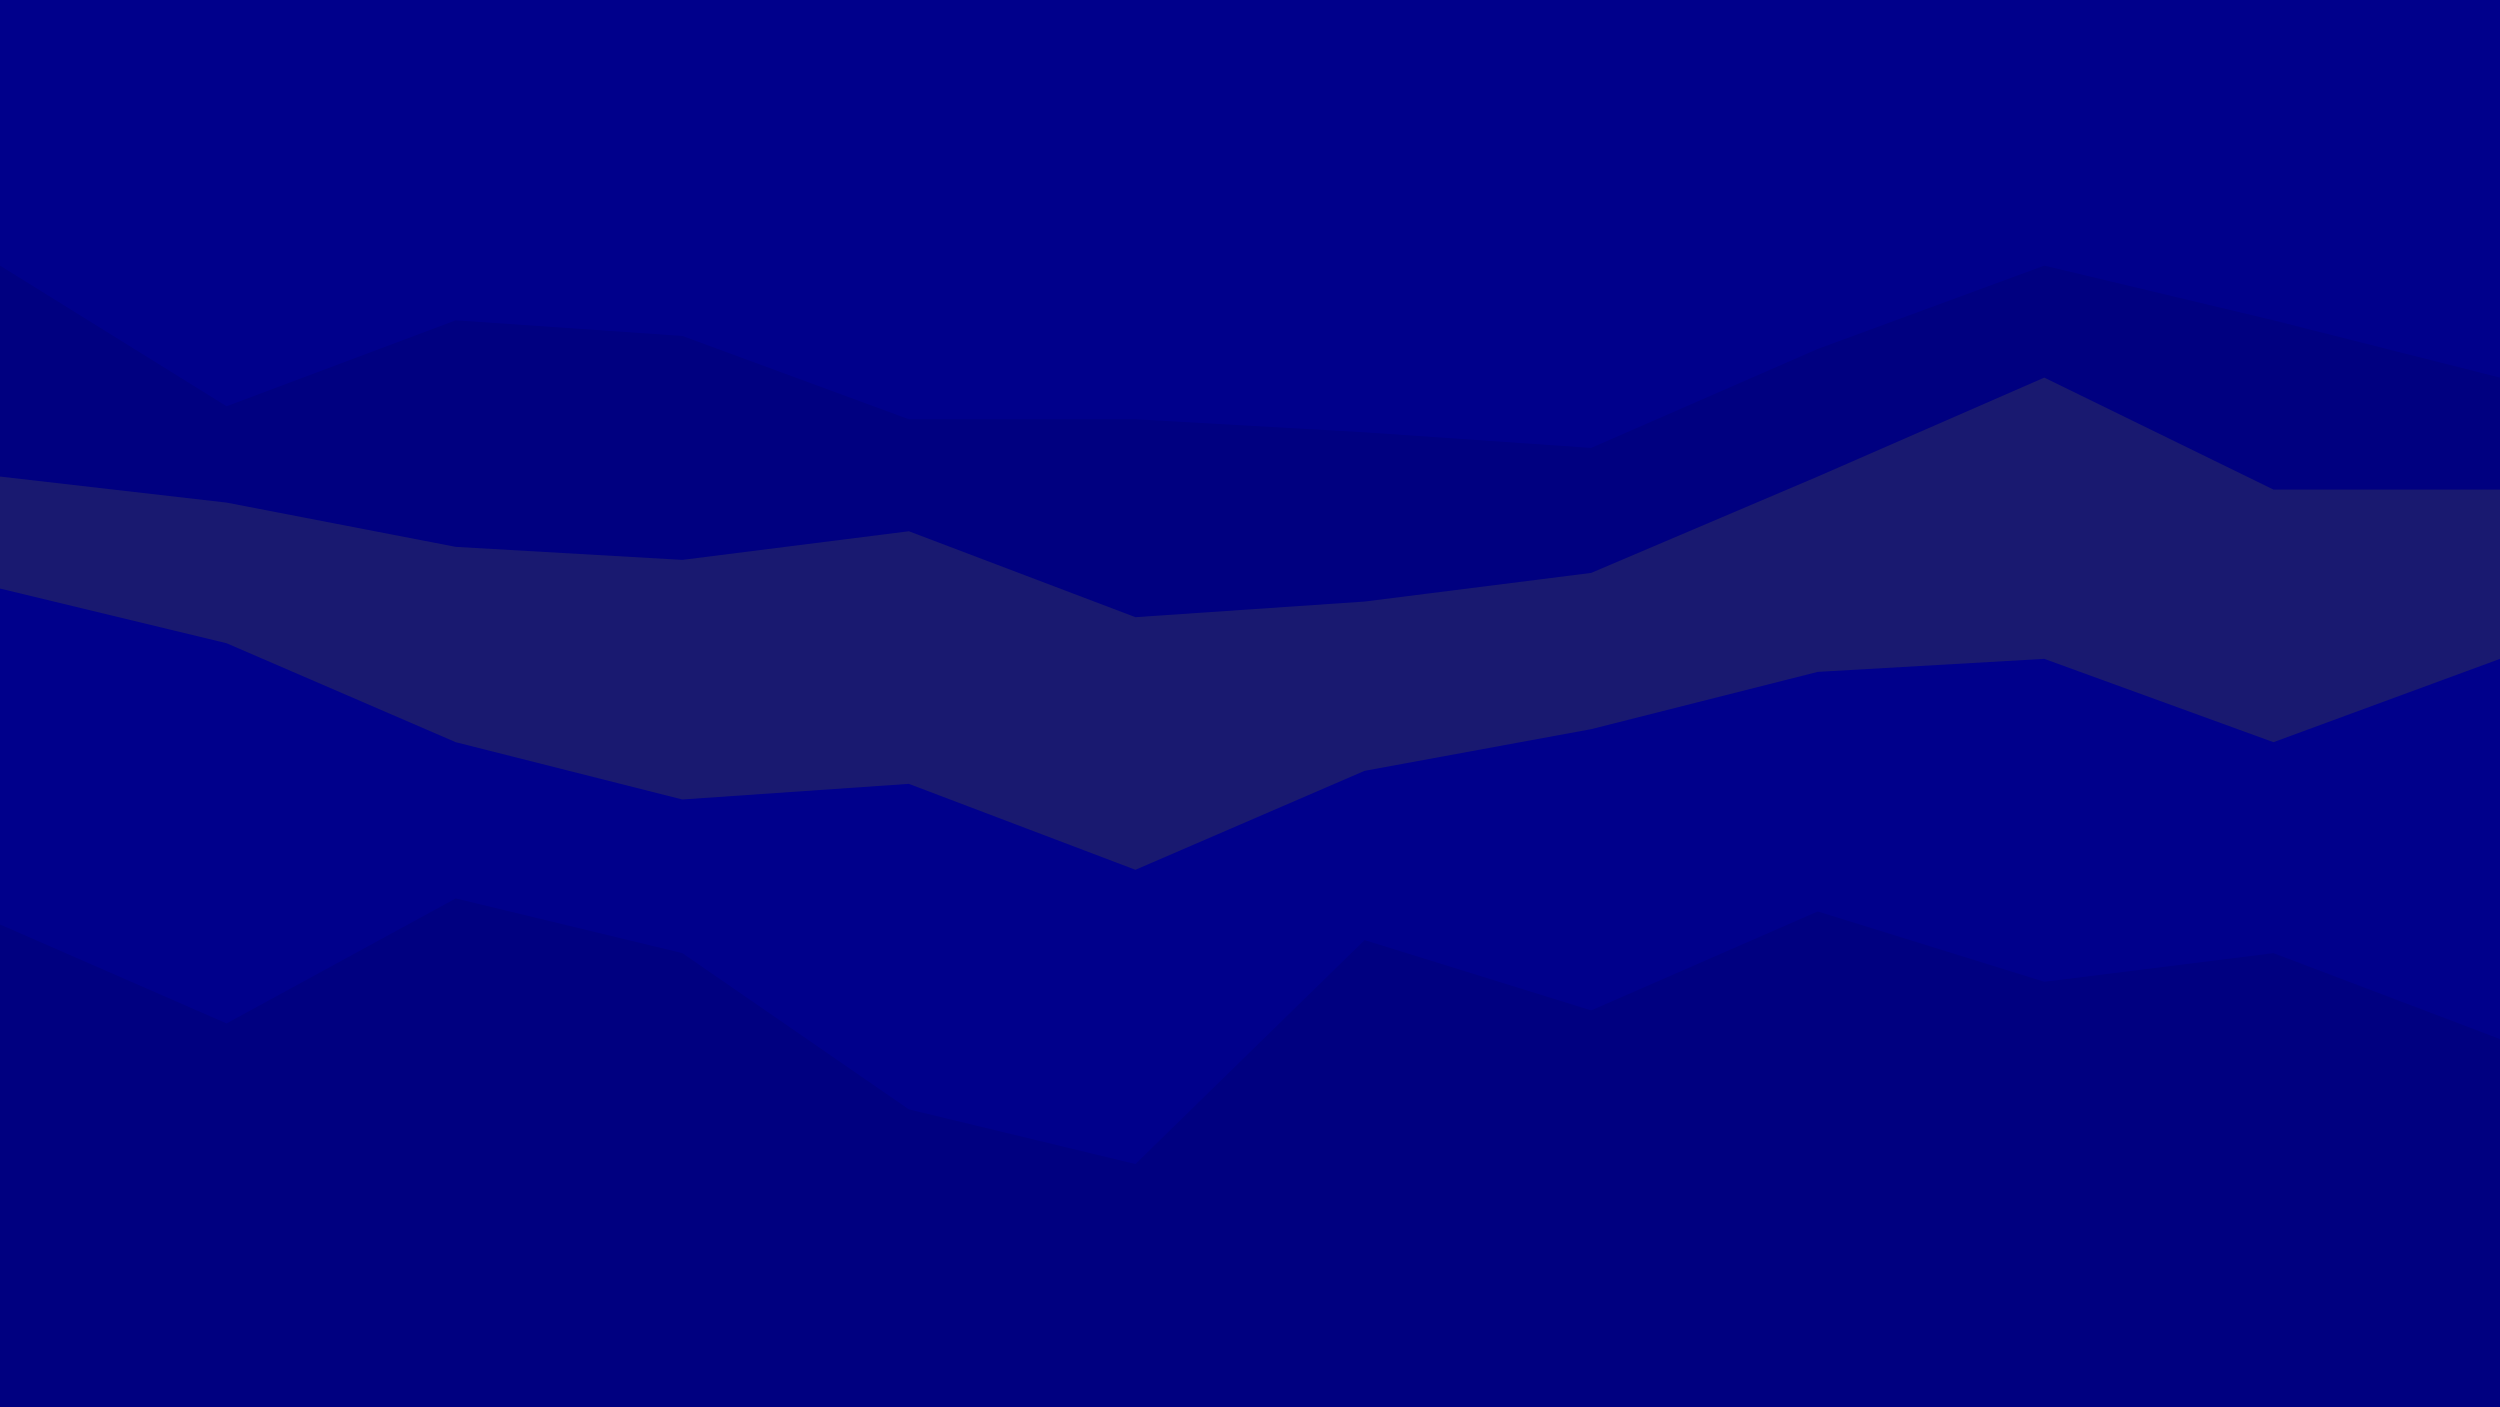
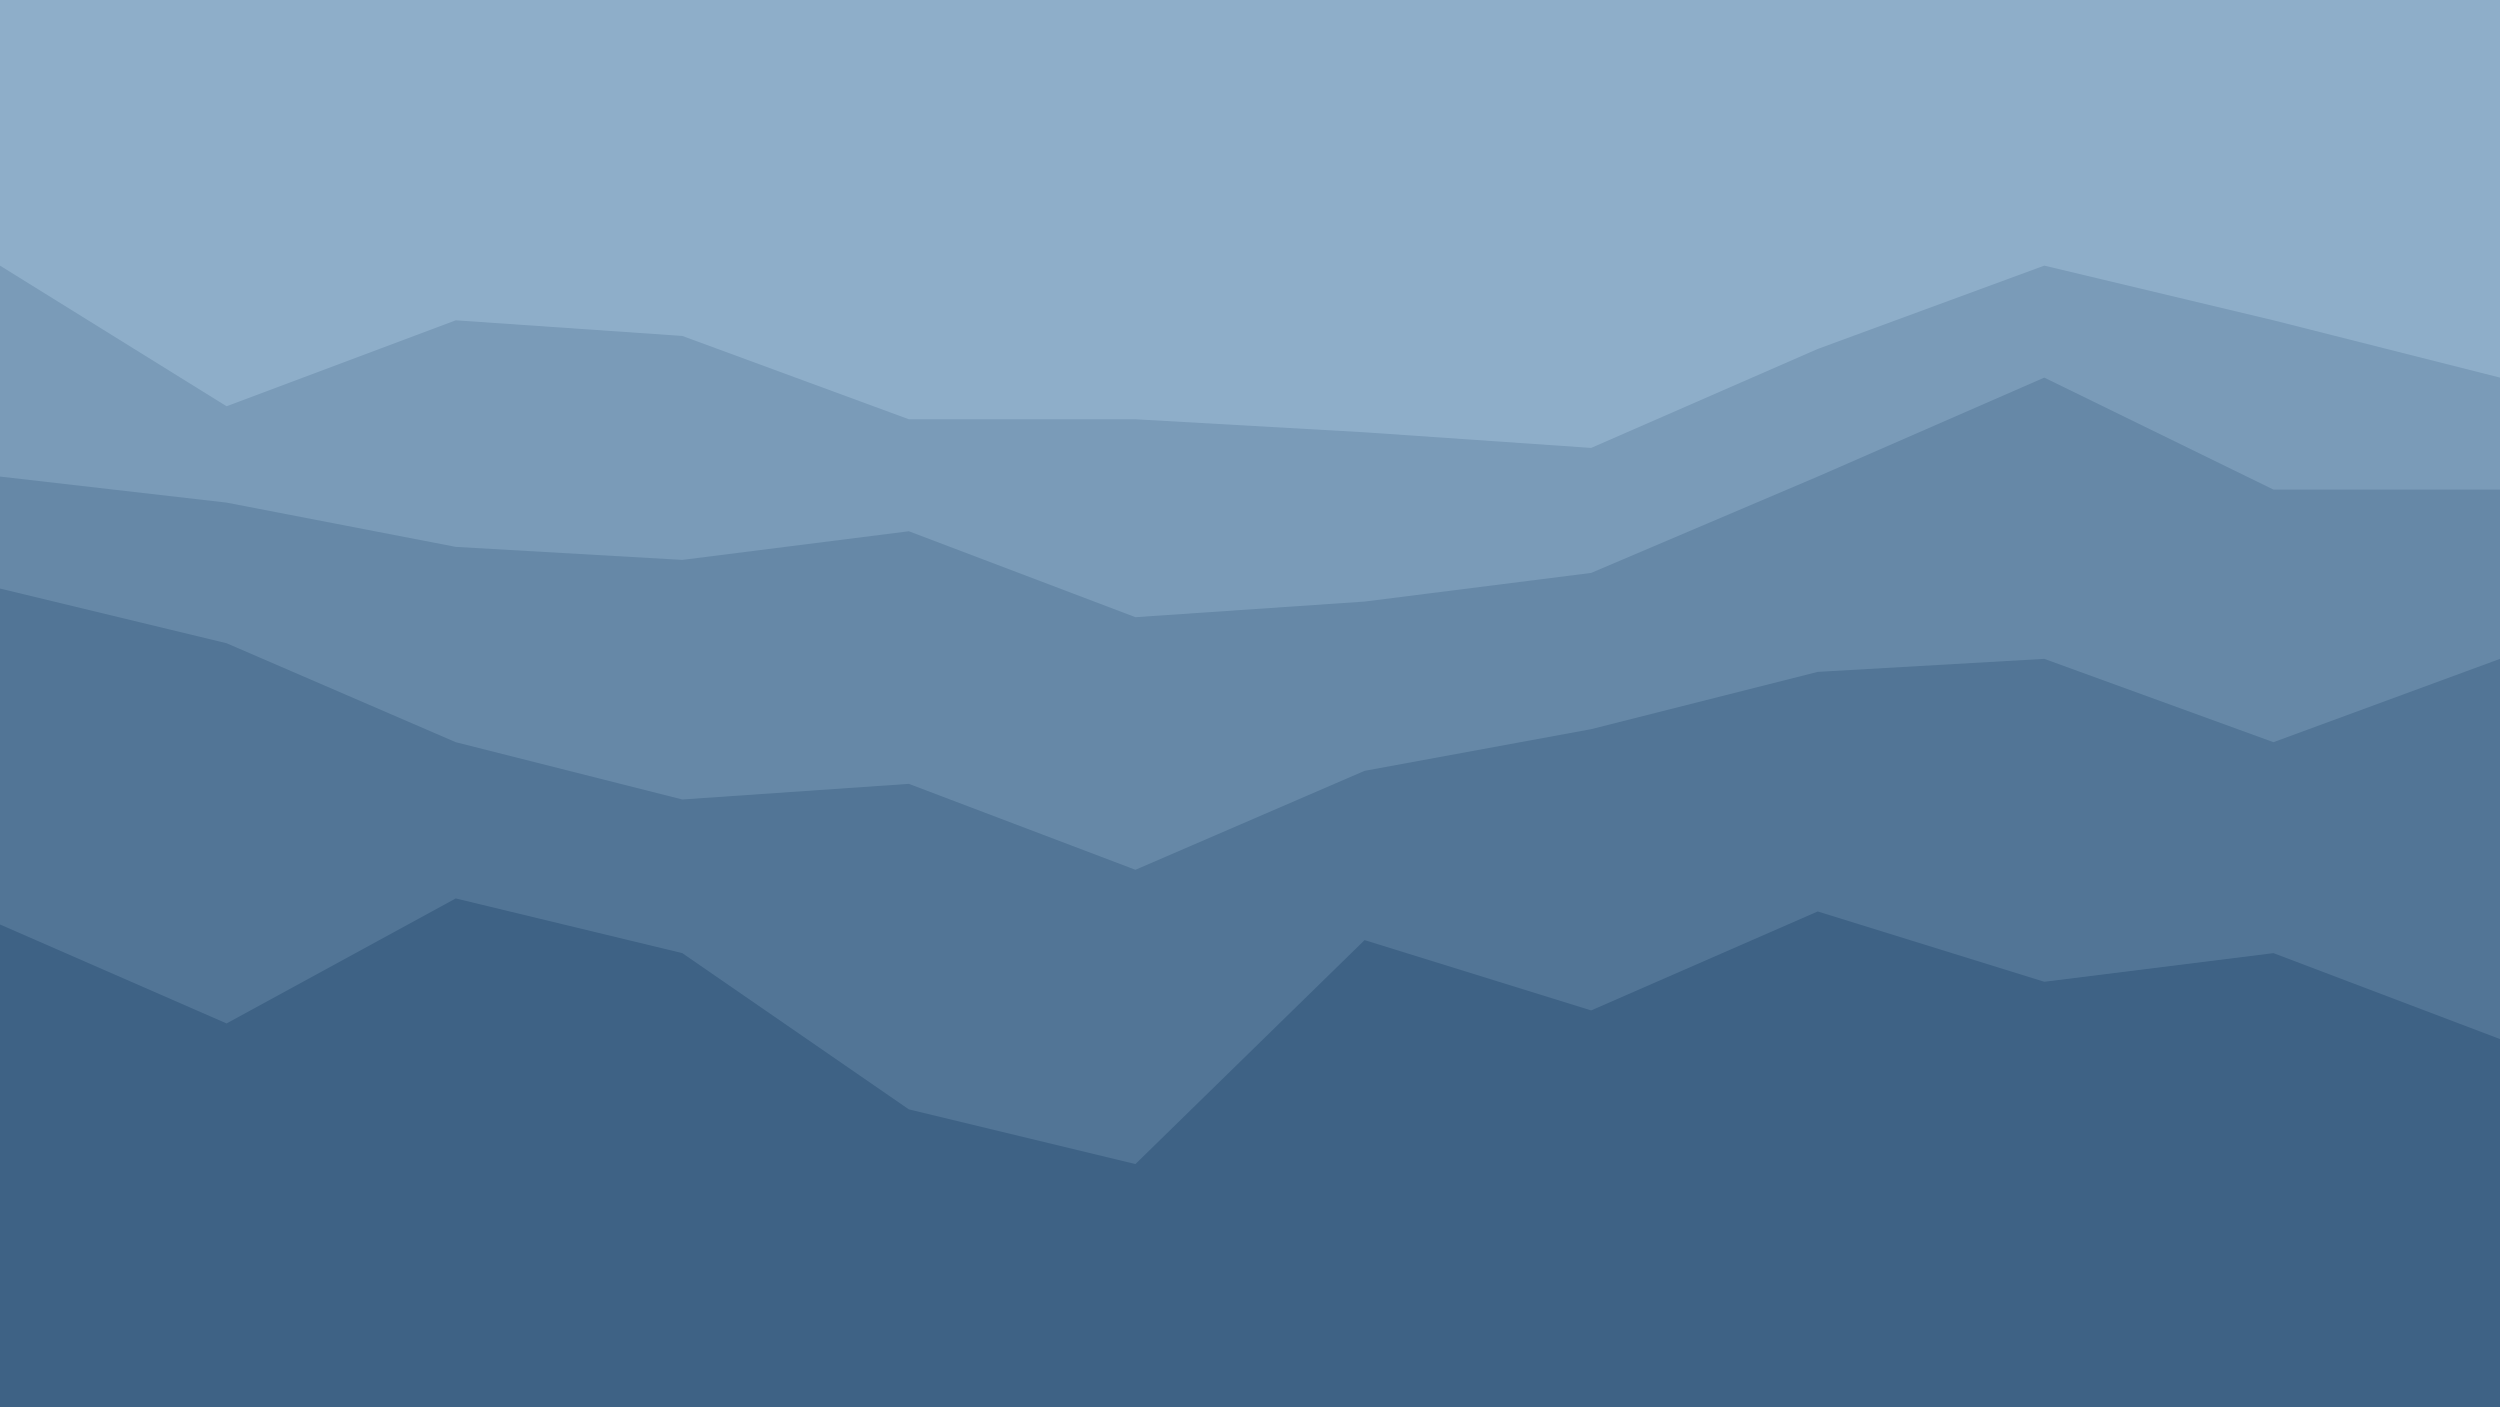
<svg xmlns="http://www.w3.org/2000/svg" id="visual" viewBox="0 0 960 540" width="960" height="540" version="1.1">
-   <path d="M0 104L87 158L175 125L262 131L349 163L436 163L524 168L611 174L698 136L785 104L873 125L960 147L960 0L873 0L785 0L698 0L611 0L524 0L436 0L349 0L262 0L175 0L87 0L0 0Z" fill="#00008B" />
-   <path d="M0 185L87 195L175 212L262 217L349 206L436 239L524 233L611 222L698 185L785 147L873 190L960 190L960 145L873 123L785 102L698 134L611 172L524 166L436 161L349 161L262 129L175 123L87 156L0 102Z" fill="#000080" />
-   <path d="M0 228L87 249L175 287L262 309L349 303L436 336L524 298L611 282L698 260L785 255L873 287L960 255L960 188L873 188L785 145L698 183L611 220L524 231L436 237L349 204L262 215L175 210L87 193L0 183Z" fill="#191970" />
-   <path d="M0 357L87 395L175 347L262 368L349 428L436 449L524 363L611 390L698 352L785 379L873 368L960 401L960 253L873 285L785 253L698 258L611 280L524 296L436 334L349 301L262 307L175 285L87 247L0 226Z" fill="#00008B" />
-   <path d="M0 541L87 541L175 541L262 541L349 541L436 541L524 541L611 541L698 541L785 541L873 541L960 541L960 399L873 366L785 377L698 350L611 388L524 361L436 447L349 426L262 366L175 345L87 393L0 355Z" fill="#000080" />
+   <path d="M0 104L87 158L175 125L262 131L349 163L436 163L524 168L611 174L698 136L785 104L873 125L960 147L960 0L873 0L785 0L698 0L611 0L524 0L436 0L349 0L262 0L175 0L87 0L0 0Z" fill="#8eaec9" />
+   <path d="M0 185L87 195L175 212L262 217L349 206L436 239L524 233L611 222L698 185L785 147L873 190L960 190L960 145L873 123L785 102L698 134L611 172L524 166L436 161L349 161L262 129L175 123L87 156L0 102Z" fill="#7a9bb8" />
+   <path d="M0 228L87 249L175 287L262 309L349 303L436 336L524 298L611 282L698 260L785 255L873 287L960 255L960 188L873 188L785 145L698 183L611 220L524 231L436 237L349 204L262 215L175 210L87 193L0 183Z" fill="#6688a7" />
+   <path d="M0 357L87 395L175 347L262 368L349 428L436 449L524 363L611 390L698 352L785 379L873 368L960 401L960 253L873 285L785 253L698 258L611 280L524 296L436 334L349 301L262 307L175 285L87 247L0 226Z" fill="#527596" />
+   <path d="M0 541L87 541L175 541L262 541L349 541L436 541L524 541L611 541L698 541L785 541L873 541L960 541L960 399L873 366L785 377L698 350L611 388L524 361L436 447L349 426L262 366L175 345L87 393L0 355Z" fill="#3e6285" />
</svg>
